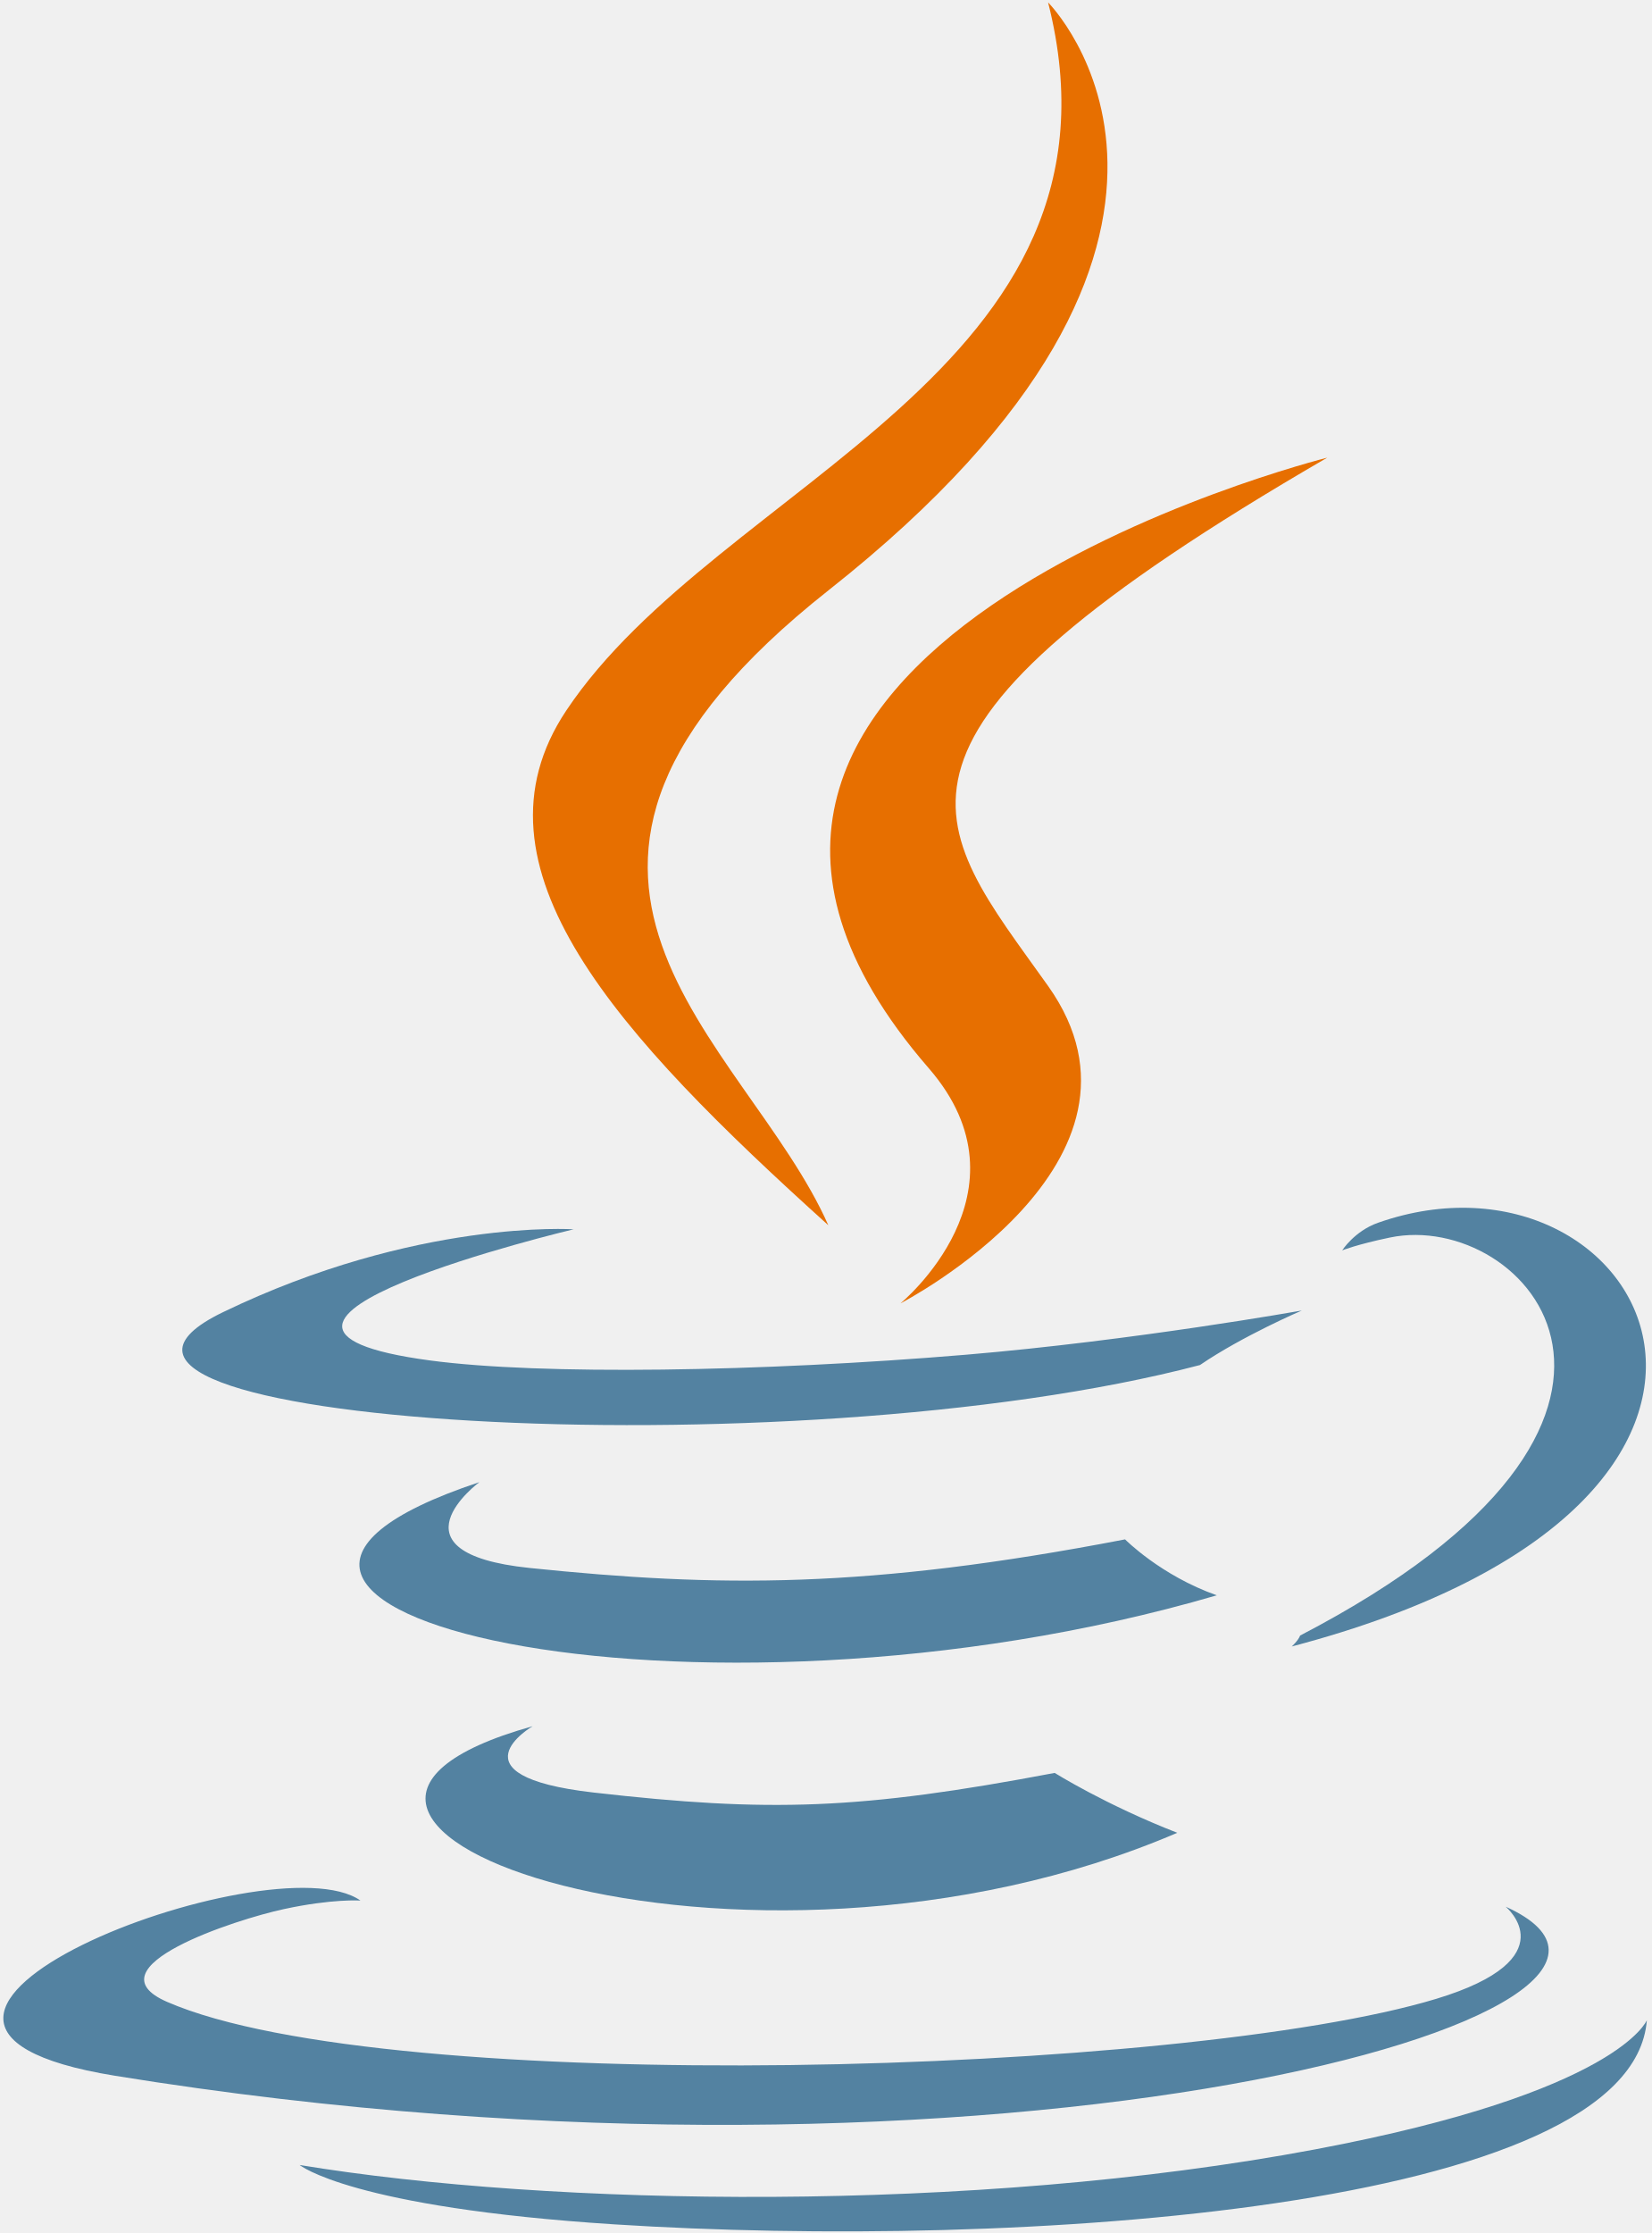
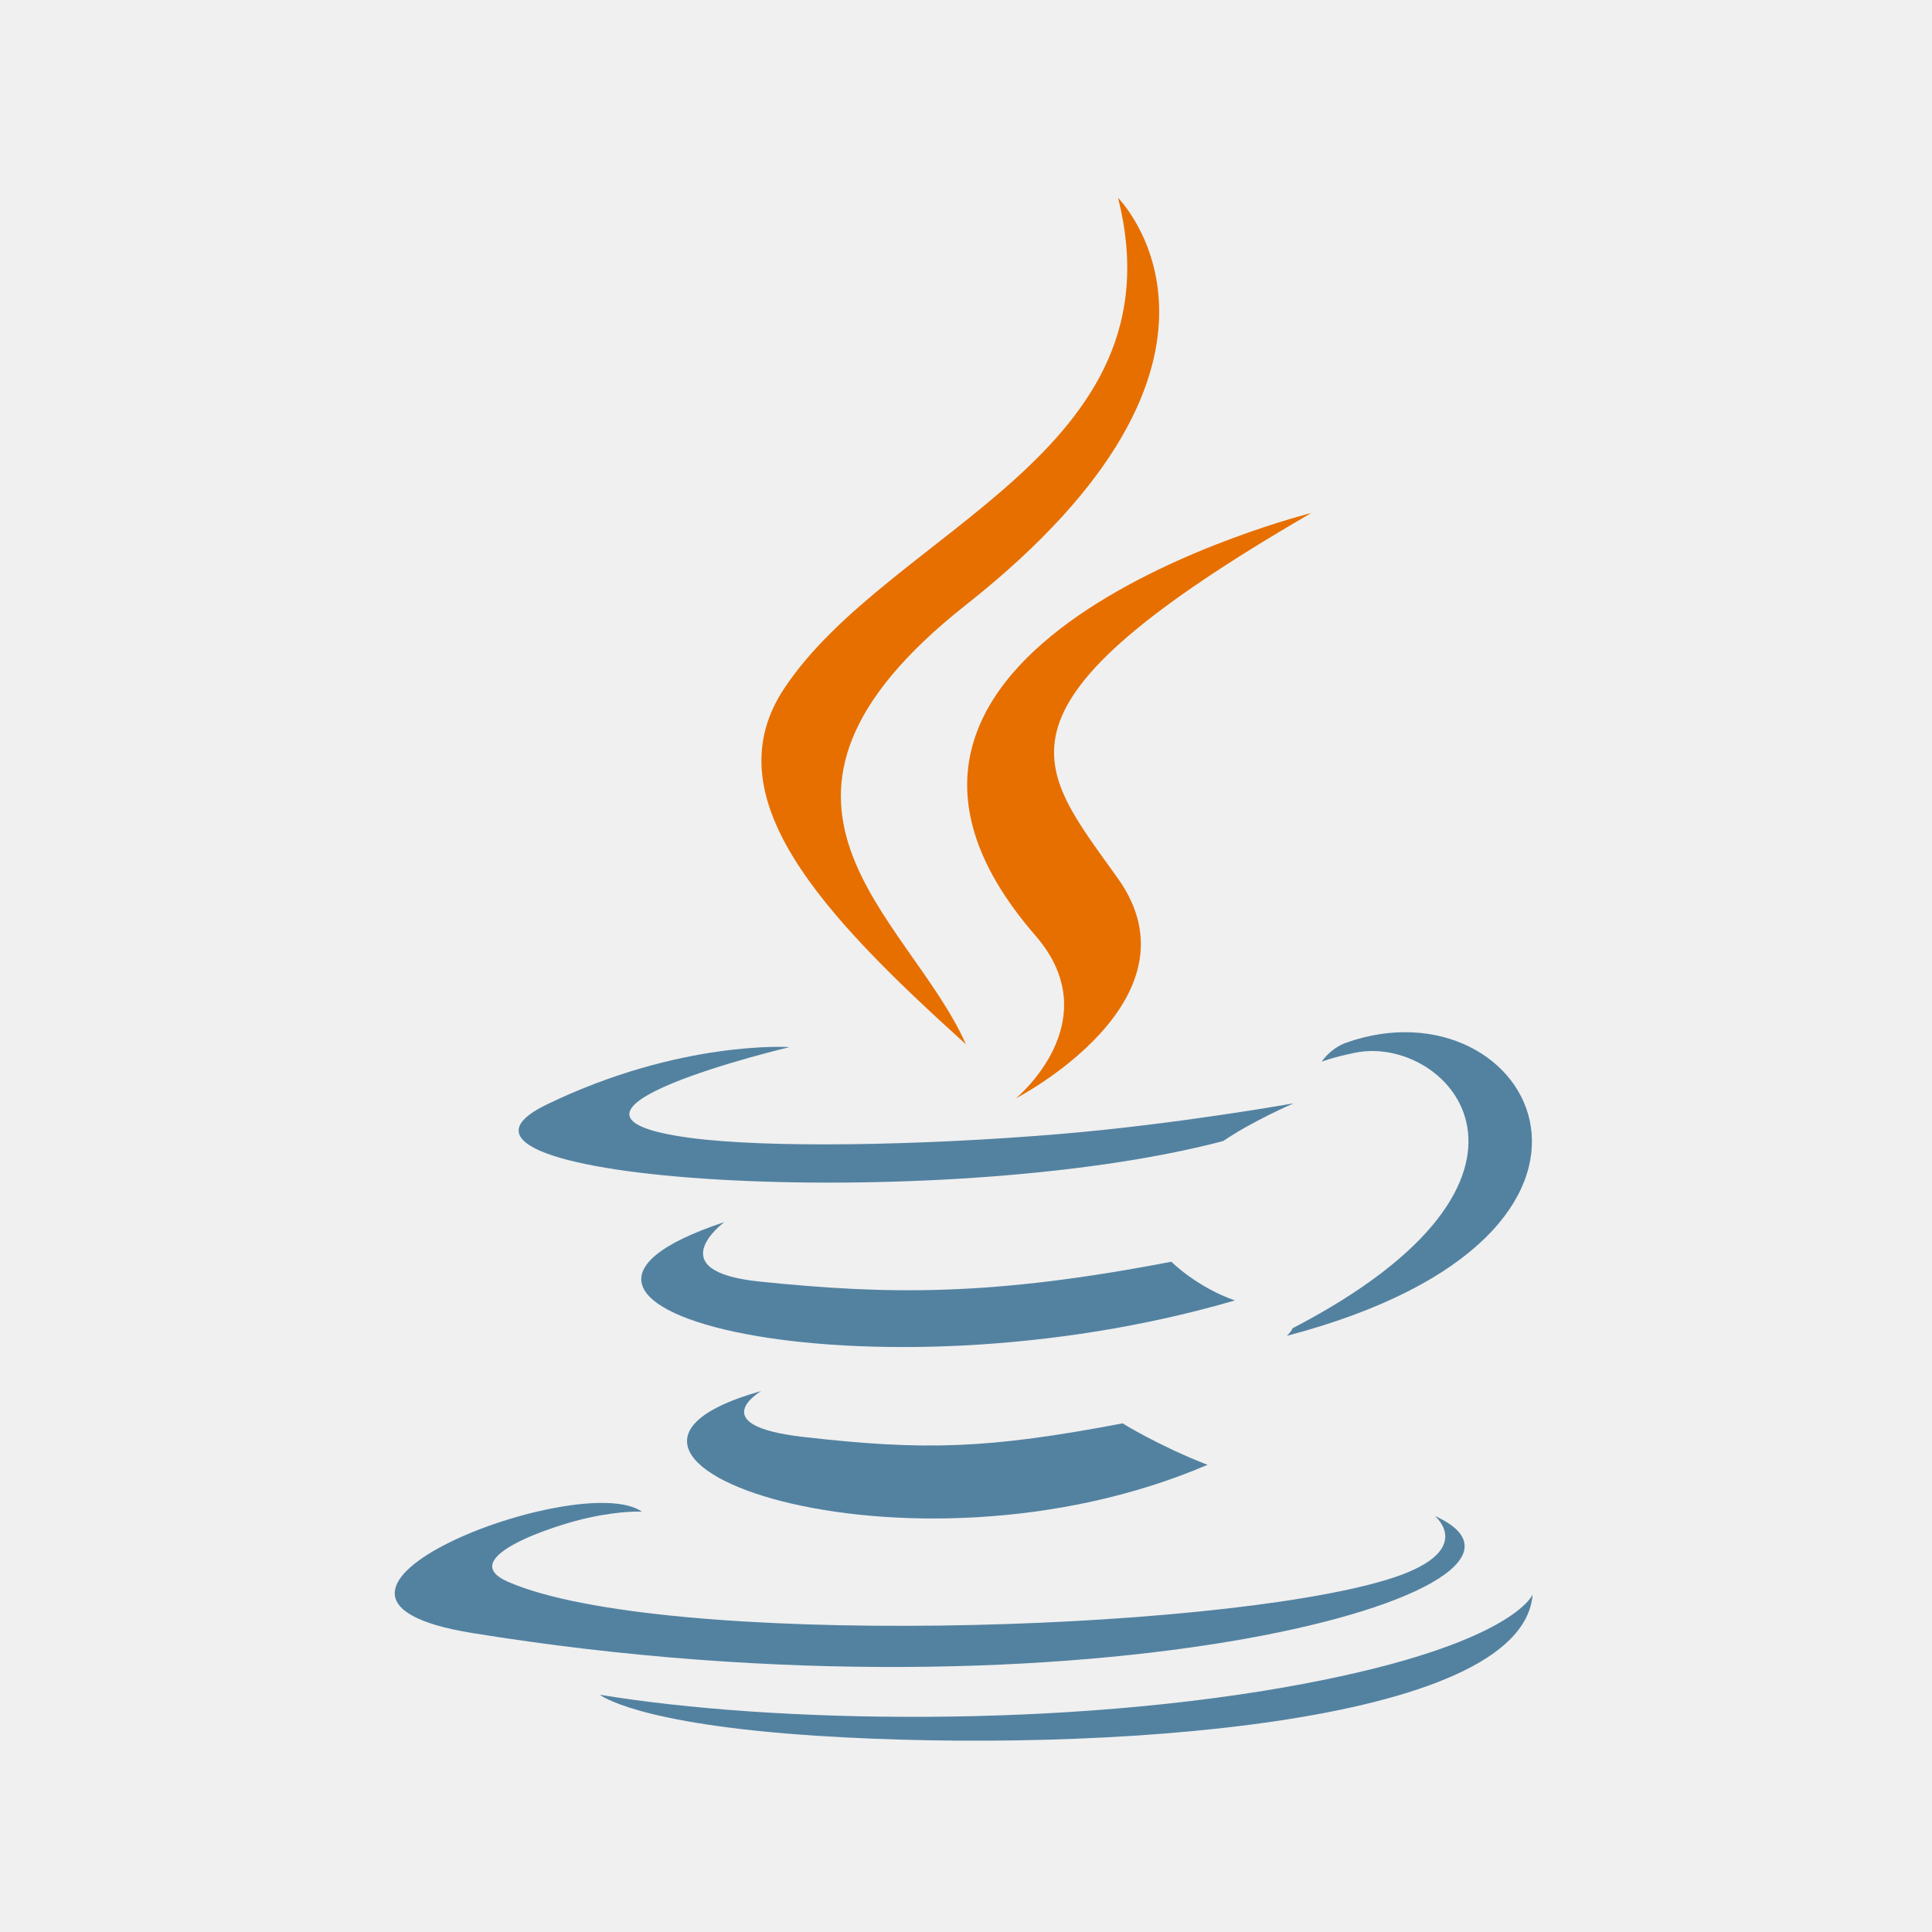
- <svg xmlns="http://www.w3.org/2000/svg" width="256px" height="346px" viewBox="0 0 256 346" version="1.1" preserveAspectRatio="xMidYMid">
-   <g>
-     <path d="M82.554,267.473 C82.554,267.473 69.356,275.148 91.947,277.745 C119.316,280.867 133.303,280.42 163.464,274.711 C163.464,274.711 171.393,279.683 182.467,283.99 C114.856,312.967 29.448,282.311 82.554,267.473" fill="#5382A1" />
-     <path d="M74.292,229.659 C74.292,229.659 59.489,240.617 82.097,242.955 C111.333,245.971 134.421,246.218 174.373,238.525 C174.373,238.525 179.899,244.127 188.588,247.191 C106.841,271.095 15.79,249.076 74.292,229.659" fill="#5382A1" />
-     <path d="M143.942,165.515 C160.601,184.695 139.565,201.955 139.565,201.955 C139.565,201.955 181.866,180.118 162.439,152.772 C144.295,127.271 130.38,114.6 205.707,70.914 C205.707,70.914 87.469,100.444 143.942,165.515" fill="#E76F00" />
-     <path d="M233.364,295.442 C233.364,295.442 243.131,303.489 222.607,309.715 C183.581,321.538 60.175,325.108 25.893,310.186 C13.57,304.825 36.68,297.385 43.949,295.824 C51.53,294.18 55.863,294.487 55.863,294.487 C42.158,284.832 -32.72,313.444 17.829,321.637 C155.682,343.993 269.121,311.571 233.364,295.442" fill="#5382A1" />
-     <path d="M88.901,190.48 C88.901,190.48 26.129,205.389 66.672,210.803 C83.79,213.095 117.915,212.577 149.702,209.913 C175.68,207.722 201.765,203.063 201.765,203.063 C201.765,203.063 192.605,206.986 185.978,211.511 C122.234,228.276 -0.908,220.477 34.543,203.328 C64.524,188.836 88.901,190.48 88.901,190.48" fill="#5382A1" />
-     <path d="M201.506,253.422 C266.305,219.75 236.345,187.392 215.433,191.751 C210.307,192.818 208.022,193.743 208.022,193.743 C208.022,193.743 209.925,190.762 213.559,189.472 C254.929,174.927 286.746,232.369 200.204,255.119 C200.204,255.12 201.207,254.224 201.506,253.422" fill="#5382A1" />
-     <path d="M162.439,0.371 C162.439,0.371 198.326,36.27 128.402,91.472 C72.331,135.754 115.616,161.002 128.379,189.849 C95.649,160.318 71.63,134.323 87.744,110.128 C111.395,74.613 176.918,57.394 162.439,0.371" fill="#E76F00" />
-     <path d="M95.268,344.665 C157.467,348.647 252.98,342.456 255.242,313.026 C255.242,313.026 250.894,324.183 203.838,333.043 C150.75,343.033 85.274,341.867 46.439,335.464 C46.44,335.463 54.389,342.044 95.268,344.665" fill="#5382A1" />
+ <svg xmlns="http://www.w3.org/2000/svg" width="128" height="128" viewBox="0 0 128 128" fill="none">
+   <g clip-path="url(#clip0_33_898)">
+     <path d="M50.432 92.16C50.432 92.16 46.526 94.431 53.212 95.2C61.312 96.124 65.452 95.991 74.378 94.302C74.378 94.302 76.725 95.773 80.002 97.048C59.992 105.624 34.715 96.551 50.432 92.16Z" fill="#5382A1" />
+     <path d="M47.987 80.968C47.987 80.968 43.606 84.211 50.297 84.903C58.949 85.796 65.782 85.869 77.606 83.592C77.606 83.592 79.242 85.25 81.813 86.157C57.62 93.231 30.673 86.715 47.987 80.968Z" fill="#5382A1" />
+     <path d="M68.6 61.985C73.53 67.661 67.305 72.769 67.305 72.769C67.305 72.769 79.824 66.307 74.074 58.214C68.704 50.666 64.586 46.916 86.879 33.987C86.879 33.987 51.887 42.727 68.6 61.985Z" fill="#E76F00" />
+     <path d="M95.065 100.437C95.065 100.437 97.955 102.819 91.881 104.661C80.331 108.16 43.809 109.217 33.663 104.801C30.016 103.214 36.855 101.012 39.007 100.55C41.251 100.063 42.533 100.154 42.533 100.154C38.477 97.297 16.316 105.765 31.276 108.19C72.074 114.806 105.647 105.21 95.065 100.437Z" fill="#5382A1" />
+     <path d="M52.31 69.373C52.31 69.373 33.733 73.786 45.732 75.388C50.798 76.066 60.898 75.913 70.305 75.124C77.993 74.476 85.713 73.097 85.713 73.097C85.713 73.097 83.002 74.258 81.041 75.597C62.176 80.559 25.731 78.251 36.223 73.176C45.096 68.886 52.31 69.373 52.31 69.373Z" fill="#5382A1" />
+     <path d="M85.636 88.001C104.814 78.036 95.947 68.459 89.758 69.75C88.241 70.065 87.565 70.339 87.565 70.339C87.565 70.339 88.128 69.457 89.203 69.075C101.447 64.77 110.863 81.77 85.251 88.504C85.251 88.504 85.548 88.239 85.636 88.001Z" fill="#5382A1" />
+     <path d="M74.074 13.11C74.074 13.11 84.695 23.734 64.001 40.071C47.406 53.177 60.217 60.649 63.994 69.186C54.307 60.447 47.199 52.753 51.968 45.593C58.968 35.082 78.359 29.986 74.074 13.11Z" fill="#E76F00" />
+     <path d="M54.195 115.005C72.603 116.183 100.87 114.351 101.54 105.641C101.54 105.641 100.253 108.943 86.326 111.565C70.615 114.522 51.237 114.177 39.744 112.282C39.744 112.282 42.096 114.229 54.195 115.005Z" fill="#5382A1" />
  </g>
+   <defs>
+     <clipPath id="clip0_33_898">
+       <rect width="75.764" height="102.4" fill="white" transform="translate(26 13)" />
+     </clipPath>
+   </defs>
</svg>
